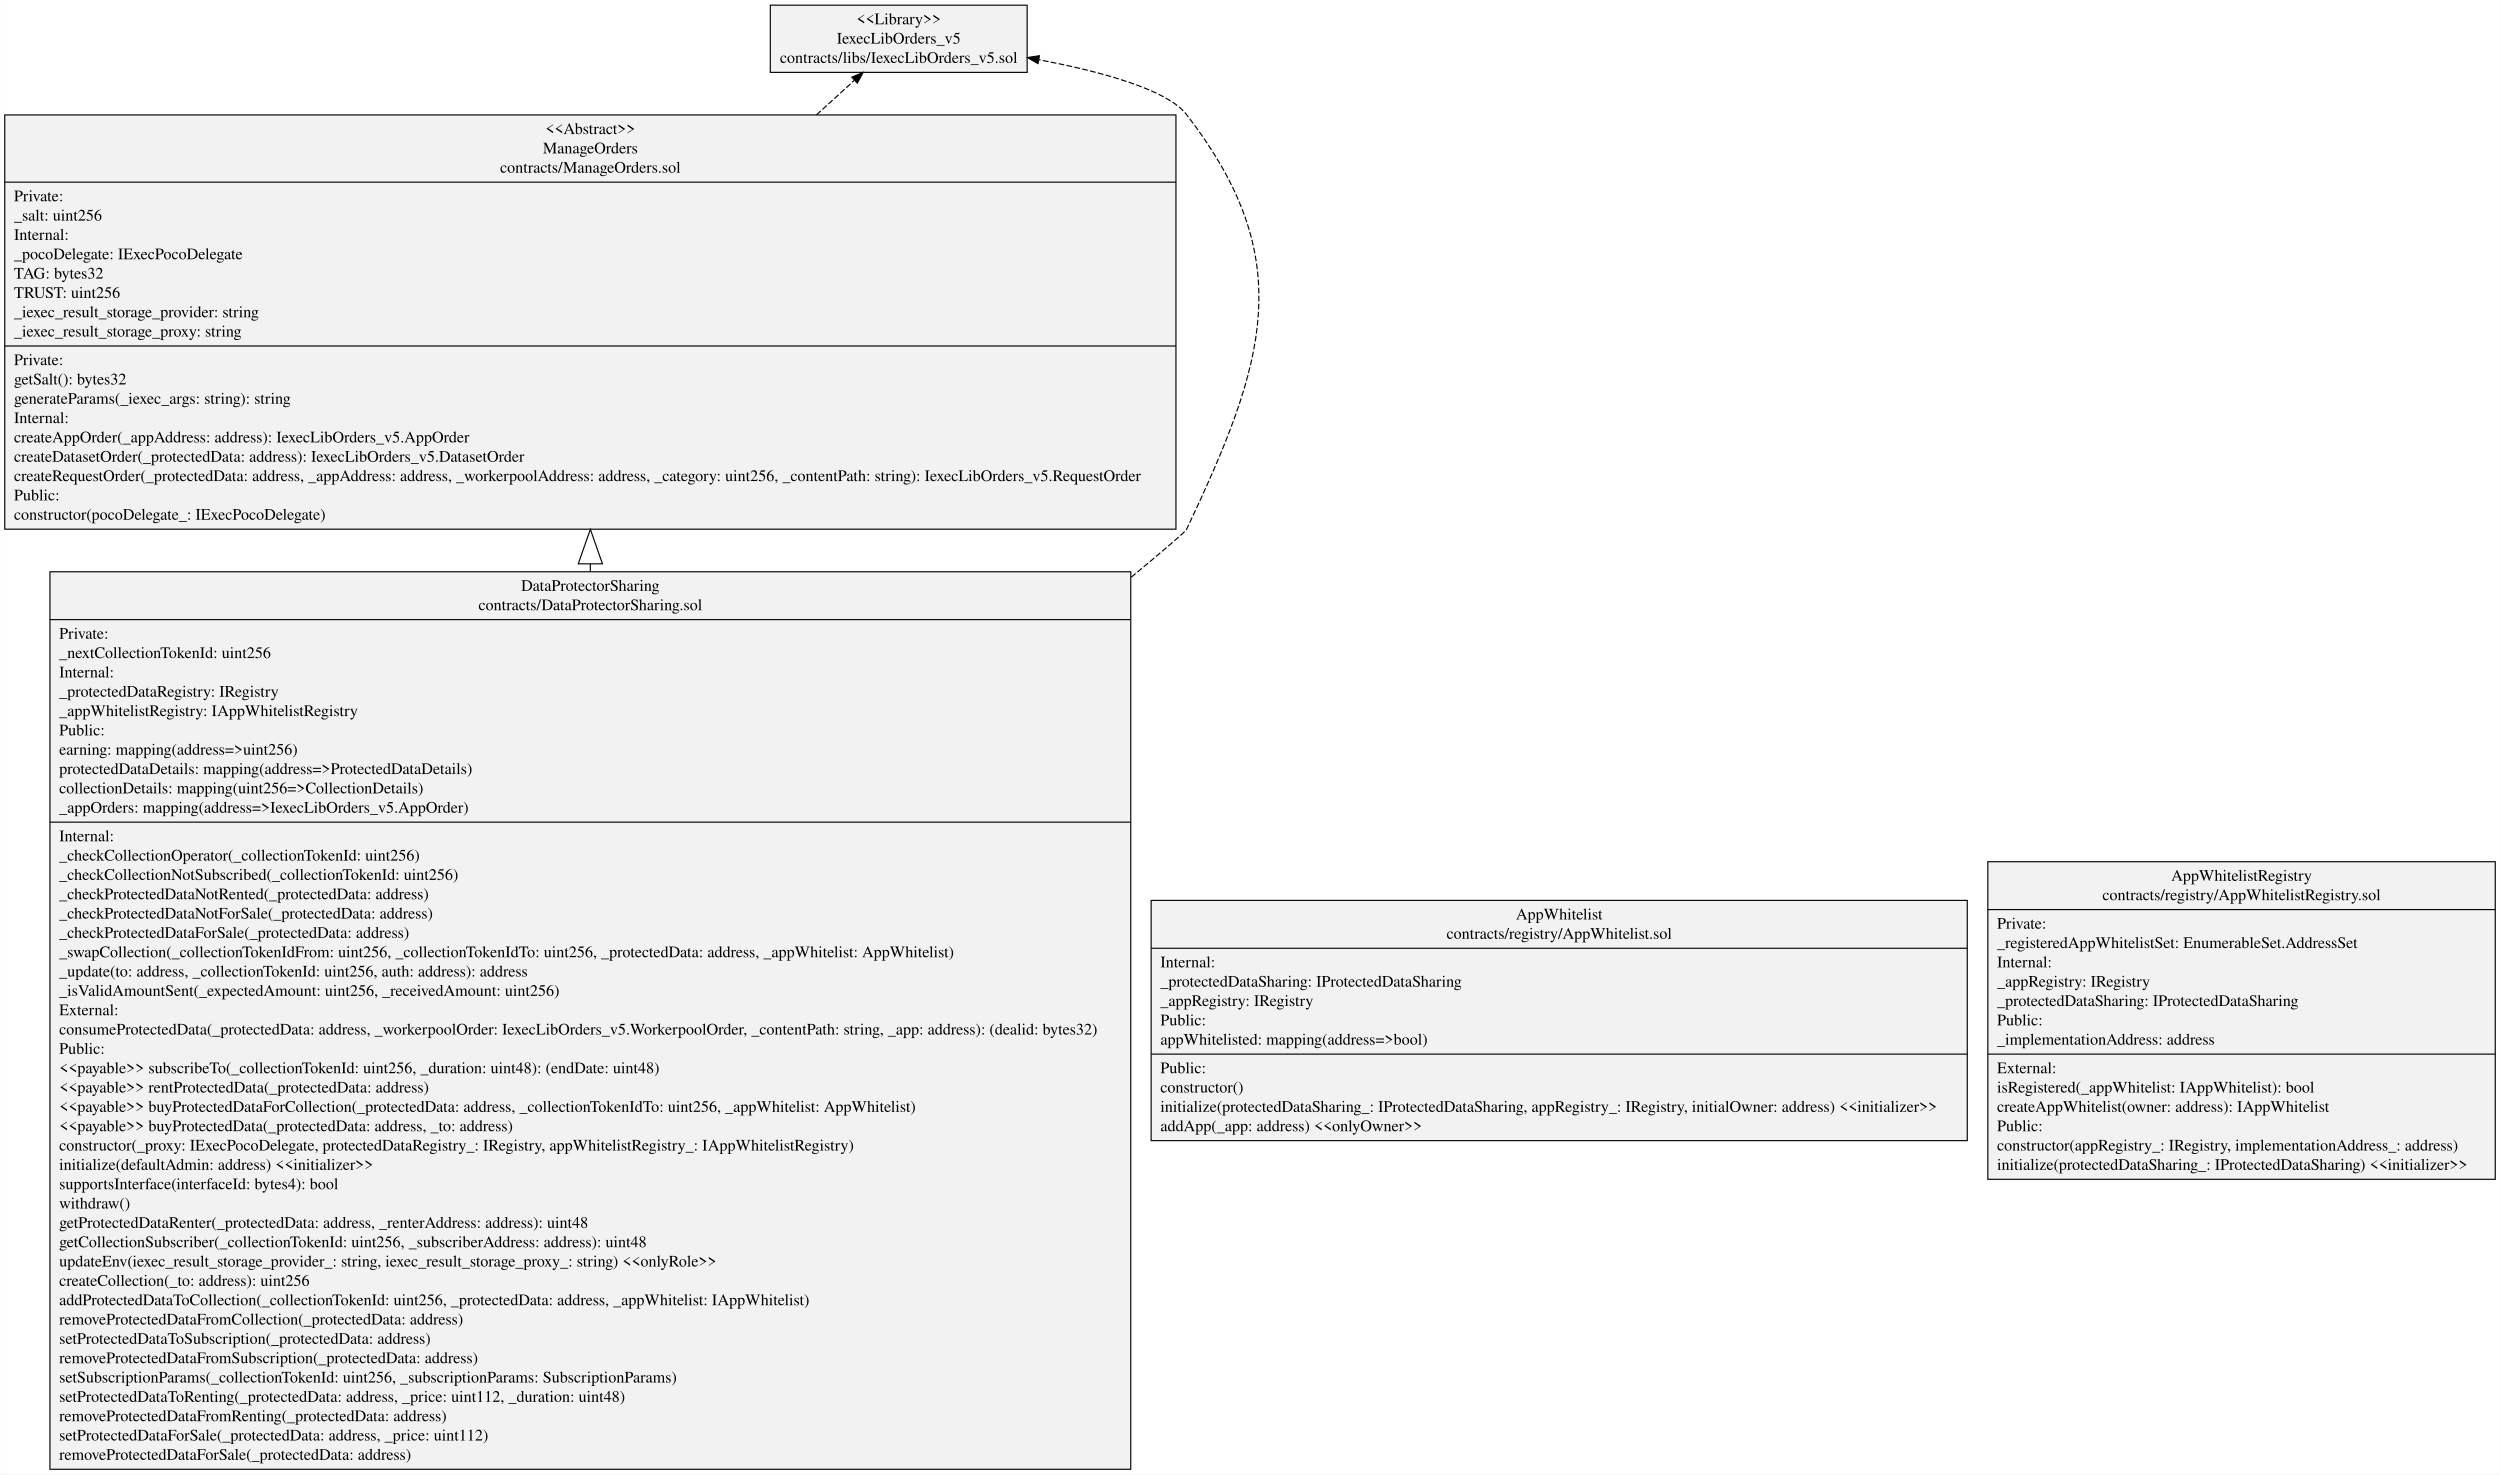
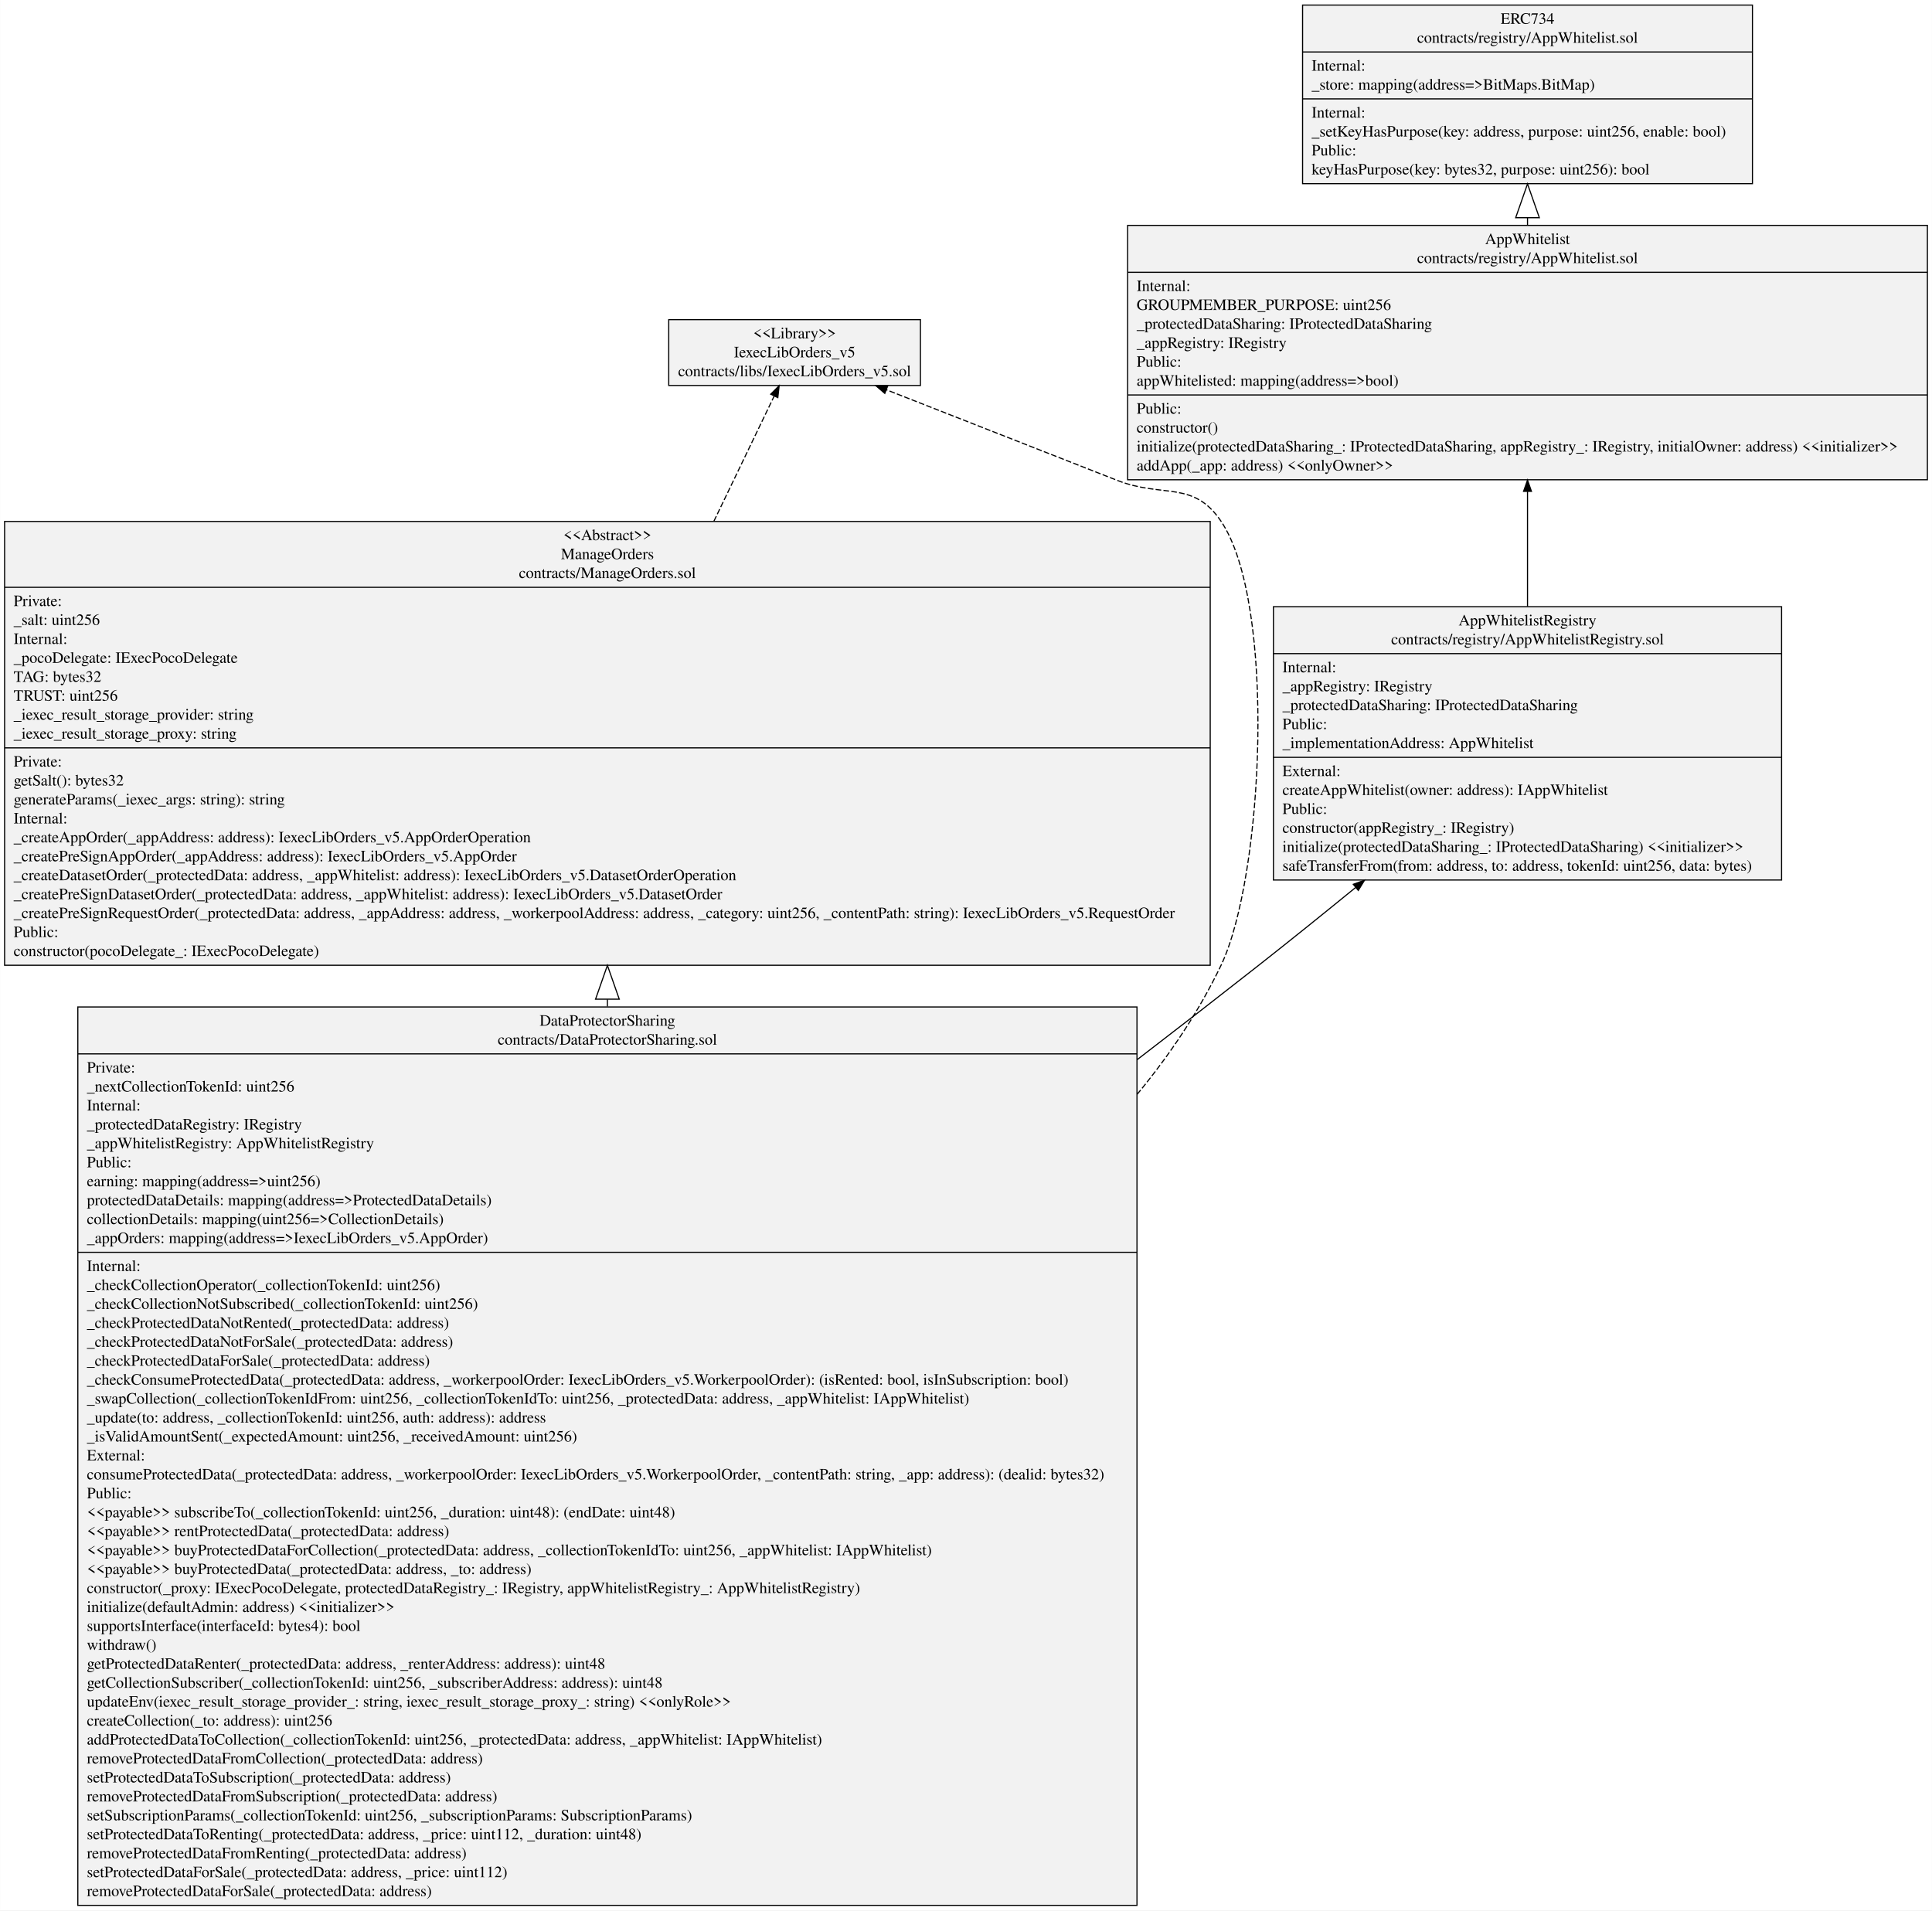
- <svg xmlns="http://www.w3.org/2000/svg" width="2172pt" height="1281pt" viewBox="0.00 0.00 2172.43 1281.40">
-   <g id="graph0" class="graph" transform="scale(1 1) rotate(0) translate(4 1277.4)">
-     <polygon fill="white" stroke="transparent" points="-4,4 -4,-1277.4 2168.43,-1277.4 2168.43,4 -4,4" />
+ <svg xmlns="http://www.w3.org/2000/svg" width="1713pt" height="1694pt" viewBox="0.00 0.00 1713.24 1694.40">
+   <g id="graph0" class="graph" transform="scale(1 1) rotate(0) translate(4 1690.4)">
+     <polygon fill="white" stroke="transparent" points="-4,4 -4,-1690.4 1709.24,-1690.4 1709.24,4 -4,4" />
    <g id="node1" class="node">
-       <polygon fill="#f2f2f2" stroke="black" points="39.28,-0.5 39.28,-780.5 978.59,-780.5 978.59,-0.5 39.28,-0.5" />
-       <text text-anchor="middle" x="508.93" y="-763.9" font-family="Times,serif" font-size="14.00">DataProtectorSharing</text>
-       <text text-anchor="middle" x="508.93" y="-747.1" font-family="Times,serif" font-size="14.00">contracts/DataProtectorSharing.sol</text>
-       <polyline fill="none" stroke="black" points="39.28,-738.9 978.59,-738.9 " />
-       <text text-anchor="start" x="47.28" y="-722.3" font-family="Times,serif" font-size="14.00">Private:</text>
-       <text text-anchor="start" x="47.28" y="-705.5" font-family="Times,serif" font-size="14.00">   _nextCollectionTokenId: uint256</text>
-       <text text-anchor="start" x="47.28" y="-688.7" font-family="Times,serif" font-size="14.00">Internal:</text>
-       <text text-anchor="start" x="47.28" y="-671.9" font-family="Times,serif" font-size="14.00">   _protectedDataRegistry: IRegistry</text>
-       <text text-anchor="start" x="47.28" y="-655.1" font-family="Times,serif" font-size="14.00">   _appWhitelistRegistry: IAppWhitelistRegistry</text>
-       <text text-anchor="start" x="47.28" y="-638.3" font-family="Times,serif" font-size="14.00">Public:</text>
-       <text text-anchor="start" x="47.28" y="-621.5" font-family="Times,serif" font-size="14.00">   earning: mapping(address=&gt;uint256)</text>
-       <text text-anchor="start" x="47.28" y="-604.7" font-family="Times,serif" font-size="14.00">   protectedDataDetails: mapping(address=&gt;ProtectedDataDetails)</text>
-       <text text-anchor="start" x="47.28" y="-587.9" font-family="Times,serif" font-size="14.00">   collectionDetails: mapping(uint256=&gt;CollectionDetails)</text>
-       <text text-anchor="start" x="47.28" y="-571.1" font-family="Times,serif" font-size="14.00">   _appOrders: mapping(address=&gt;IexecLibOrders_v5.AppOrder)</text>
-       <polyline fill="none" stroke="black" points="39.28,-562.9 978.59,-562.9 " />
-       <text text-anchor="start" x="47.28" y="-546.3" font-family="Times,serif" font-size="14.00">Internal:</text>
-       <text text-anchor="start" x="47.28" y="-529.5" font-family="Times,serif" font-size="14.00">    _checkCollectionOperator(_collectionTokenId: uint256)</text>
-       <text text-anchor="start" x="47.28" y="-512.7" font-family="Times,serif" font-size="14.00">    _checkCollectionNotSubscribed(_collectionTokenId: uint256)</text>
-       <text text-anchor="start" x="47.28" y="-495.9" font-family="Times,serif" font-size="14.00">    _checkProtectedDataNotRented(_protectedData: address)</text>
-       <text text-anchor="start" x="47.28" y="-479.1" font-family="Times,serif" font-size="14.00">    _checkProtectedDataNotForSale(_protectedData: address)</text>
-       <text text-anchor="start" x="47.28" y="-462.3" font-family="Times,serif" font-size="14.00">    _checkProtectedDataForSale(_protectedData: address)</text>
-       <text text-anchor="start" x="47.28" y="-445.5" font-family="Times,serif" font-size="14.00">    _swapCollection(_collectionTokenIdFrom: uint256, _collectionTokenIdTo: uint256, _protectedData: address, _appWhitelist: AppWhitelist)</text>
-       <text text-anchor="start" x="47.28" y="-428.7" font-family="Times,serif" font-size="14.00">    _update(to: address, _collectionTokenId: uint256, auth: address): address</text>
-       <text text-anchor="start" x="47.28" y="-411.9" font-family="Times,serif" font-size="14.00">    _isValidAmountSent(_expectedAmount: uint256, _receivedAmount: uint256)</text>
-       <text text-anchor="start" x="47.28" y="-395.1" font-family="Times,serif" font-size="14.00">External:</text>
-       <text text-anchor="start" x="47.28" y="-378.3" font-family="Times,serif" font-size="14.00">    consumeProtectedData(_protectedData: address, _workerpoolOrder: IexecLibOrders_v5.WorkerpoolOrder, _contentPath: string, _app: address): (dealid: bytes32)</text>
-       <text text-anchor="start" x="47.28" y="-361.5" font-family="Times,serif" font-size="14.00">Public:</text>
-       <text text-anchor="start" x="47.28" y="-344.7" font-family="Times,serif" font-size="14.00">    &lt;&lt;payable&gt;&gt; subscribeTo(_collectionTokenId: uint256, _duration: uint48): (endDate: uint48)</text>
-       <text text-anchor="start" x="47.28" y="-327.9" font-family="Times,serif" font-size="14.00">    &lt;&lt;payable&gt;&gt; rentProtectedData(_protectedData: address)</text>
-       <text text-anchor="start" x="47.28" y="-311.1" font-family="Times,serif" font-size="14.00">    &lt;&lt;payable&gt;&gt; buyProtectedDataForCollection(_protectedData: address, _collectionTokenIdTo: uint256, _appWhitelist: AppWhitelist)</text>
-       <text text-anchor="start" x="47.28" y="-294.3" font-family="Times,serif" font-size="14.00">    &lt;&lt;payable&gt;&gt; buyProtectedData(_protectedData: address, _to: address)</text>
-       <text text-anchor="start" x="47.28" y="-277.5" font-family="Times,serif" font-size="14.00">    constructor(_proxy: IExecPocoDelegate, protectedDataRegistry_: IRegistry, appWhitelistRegistry_: IAppWhitelistRegistry)</text>
-       <text text-anchor="start" x="47.28" y="-260.7" font-family="Times,serif" font-size="14.00">    initialize(defaultAdmin: address) &lt;&lt;initializer&gt;&gt;</text>
-       <text text-anchor="start" x="47.28" y="-243.9" font-family="Times,serif" font-size="14.00">    supportsInterface(interfaceId: bytes4): bool</text>
-       <text text-anchor="start" x="47.28" y="-227.1" font-family="Times,serif" font-size="14.00">    withdraw()</text>
-       <text text-anchor="start" x="47.28" y="-210.3" font-family="Times,serif" font-size="14.00">    getProtectedDataRenter(_protectedData: address, _renterAddress: address): uint48</text>
-       <text text-anchor="start" x="47.28" y="-193.5" font-family="Times,serif" font-size="14.00">    getCollectionSubscriber(_collectionTokenId: uint256, _subscriberAddress: address): uint48</text>
-       <text text-anchor="start" x="47.28" y="-176.7" font-family="Times,serif" font-size="14.00">    updateEnv(iexec_result_storage_provider_: string, iexec_result_storage_proxy_: string) &lt;&lt;onlyRole&gt;&gt;</text>
-       <text text-anchor="start" x="47.28" y="-159.9" font-family="Times,serif" font-size="14.00">    createCollection(_to: address): uint256</text>
-       <text text-anchor="start" x="47.28" y="-143.1" font-family="Times,serif" font-size="14.00">    addProtectedDataToCollection(_collectionTokenId: uint256, _protectedData: address, _appWhitelist: IAppWhitelist)</text>
-       <text text-anchor="start" x="47.28" y="-126.3" font-family="Times,serif" font-size="14.00">    removeProtectedDataFromCollection(_protectedData: address)</text>
-       <text text-anchor="start" x="47.28" y="-109.5" font-family="Times,serif" font-size="14.00">    setProtectedDataToSubscription(_protectedData: address)</text>
-       <text text-anchor="start" x="47.28" y="-92.7" font-family="Times,serif" font-size="14.00">    removeProtectedDataFromSubscription(_protectedData: address)</text>
-       <text text-anchor="start" x="47.28" y="-75.9" font-family="Times,serif" font-size="14.00">    setSubscriptionParams(_collectionTokenId: uint256, _subscriptionParams: SubscriptionParams)</text>
-       <text text-anchor="start" x="47.28" y="-59.1" font-family="Times,serif" font-size="14.00">    setProtectedDataToRenting(_protectedData: address, _price: uint112, _duration: uint48)</text>
-       <text text-anchor="start" x="47.28" y="-42.3" font-family="Times,serif" font-size="14.00">    removeProtectedDataFromRenting(_protectedData: address)</text>
-       <text text-anchor="start" x="47.28" y="-25.5" font-family="Times,serif" font-size="14.00">    setProtectedDataForSale(_protectedData: address, _price: uint112)</text>
-       <text text-anchor="start" x="47.28" y="-8.7" font-family="Times,serif" font-size="14.00">    removeProtectedDataForSale(_protectedData: address)</text>
+       <polygon fill="#f2f2f2" stroke="black" points="64.94,-0.5 64.94,-797.3 1004.25,-797.3 1004.25,-0.5 64.94,-0.5" />
+       <text text-anchor="middle" x="534.6" y="-780.7" font-family="Times,serif" font-size="14.00">DataProtectorSharing</text>
+       <text text-anchor="middle" x="534.6" y="-763.9" font-family="Times,serif" font-size="14.00">contracts/DataProtectorSharing.sol</text>
+       <polyline fill="none" stroke="black" points="64.94,-755.7 1004.25,-755.7 " />
+       <text text-anchor="start" x="72.94" y="-739.1" font-family="Times,serif" font-size="14.00">Private:</text>
+       <text text-anchor="start" x="72.94" y="-722.3" font-family="Times,serif" font-size="14.00">   _nextCollectionTokenId: uint256</text>
+       <text text-anchor="start" x="72.94" y="-705.5" font-family="Times,serif" font-size="14.00">Internal:</text>
+       <text text-anchor="start" x="72.94" y="-688.7" font-family="Times,serif" font-size="14.00">   _protectedDataRegistry: IRegistry</text>
+       <text text-anchor="start" x="72.94" y="-671.9" font-family="Times,serif" font-size="14.00">   _appWhitelistRegistry: AppWhitelistRegistry</text>
+       <text text-anchor="start" x="72.94" y="-655.1" font-family="Times,serif" font-size="14.00">Public:</text>
+       <text text-anchor="start" x="72.94" y="-638.3" font-family="Times,serif" font-size="14.00">   earning: mapping(address=&gt;uint256)</text>
+       <text text-anchor="start" x="72.94" y="-621.5" font-family="Times,serif" font-size="14.00">   protectedDataDetails: mapping(address=&gt;ProtectedDataDetails)</text>
+       <text text-anchor="start" x="72.94" y="-604.7" font-family="Times,serif" font-size="14.00">   collectionDetails: mapping(uint256=&gt;CollectionDetails)</text>
+       <text text-anchor="start" x="72.94" y="-587.9" font-family="Times,serif" font-size="14.00">   _appOrders: mapping(address=&gt;IexecLibOrders_v5.AppOrder)</text>
+       <polyline fill="none" stroke="black" points="64.94,-579.7 1004.25,-579.7 " />
+       <text text-anchor="start" x="72.94" y="-563.1" font-family="Times,serif" font-size="14.00">Internal:</text>
+       <text text-anchor="start" x="72.94" y="-546.3" font-family="Times,serif" font-size="14.00">    _checkCollectionOperator(_collectionTokenId: uint256)</text>
+       <text text-anchor="start" x="72.94" y="-529.5" font-family="Times,serif" font-size="14.00">    _checkCollectionNotSubscribed(_collectionTokenId: uint256)</text>
+       <text text-anchor="start" x="72.94" y="-512.7" font-family="Times,serif" font-size="14.00">    _checkProtectedDataNotRented(_protectedData: address)</text>
+       <text text-anchor="start" x="72.94" y="-495.9" font-family="Times,serif" font-size="14.00">    _checkProtectedDataNotForSale(_protectedData: address)</text>
+       <text text-anchor="start" x="72.94" y="-479.1" font-family="Times,serif" font-size="14.00">    _checkProtectedDataForSale(_protectedData: address)</text>
+       <text text-anchor="start" x="72.94" y="-462.3" font-family="Times,serif" font-size="14.00">    _checkConsumeProtectedData(_protectedData: address, _workerpoolOrder: IexecLibOrders_v5.WorkerpoolOrder): (isRented: bool, isInSubscription: bool)</text>
+       <text text-anchor="start" x="72.94" y="-445.5" font-family="Times,serif" font-size="14.00">    _swapCollection(_collectionTokenIdFrom: uint256, _collectionTokenIdTo: uint256, _protectedData: address, _appWhitelist: IAppWhitelist)</text>
+       <text text-anchor="start" x="72.94" y="-428.7" font-family="Times,serif" font-size="14.00">    _update(to: address, _collectionTokenId: uint256, auth: address): address</text>
+       <text text-anchor="start" x="72.94" y="-411.9" font-family="Times,serif" font-size="14.00">    _isValidAmountSent(_expectedAmount: uint256, _receivedAmount: uint256)</text>
+       <text text-anchor="start" x="72.94" y="-395.1" font-family="Times,serif" font-size="14.00">External:</text>
+       <text text-anchor="start" x="72.94" y="-378.3" font-family="Times,serif" font-size="14.00">    consumeProtectedData(_protectedData: address, _workerpoolOrder: IexecLibOrders_v5.WorkerpoolOrder, _contentPath: string, _app: address): (dealid: bytes32)</text>
+       <text text-anchor="start" x="72.94" y="-361.5" font-family="Times,serif" font-size="14.00">Public:</text>
+       <text text-anchor="start" x="72.94" y="-344.7" font-family="Times,serif" font-size="14.00">    &lt;&lt;payable&gt;&gt; subscribeTo(_collectionTokenId: uint256, _duration: uint48): (endDate: uint48)</text>
+       <text text-anchor="start" x="72.94" y="-327.9" font-family="Times,serif" font-size="14.00">    &lt;&lt;payable&gt;&gt; rentProtectedData(_protectedData: address)</text>
+       <text text-anchor="start" x="72.94" y="-311.1" font-family="Times,serif" font-size="14.00">    &lt;&lt;payable&gt;&gt; buyProtectedDataForCollection(_protectedData: address, _collectionTokenIdTo: uint256, _appWhitelist: IAppWhitelist)</text>
+       <text text-anchor="start" x="72.94" y="-294.3" font-family="Times,serif" font-size="14.00">    &lt;&lt;payable&gt;&gt; buyProtectedData(_protectedData: address, _to: address)</text>
+       <text text-anchor="start" x="72.94" y="-277.5" font-family="Times,serif" font-size="14.00">    constructor(_proxy: IExecPocoDelegate, protectedDataRegistry_: IRegistry, appWhitelistRegistry_: AppWhitelistRegistry)</text>
+       <text text-anchor="start" x="72.94" y="-260.7" font-family="Times,serif" font-size="14.00">    initialize(defaultAdmin: address) &lt;&lt;initializer&gt;&gt;</text>
+       <text text-anchor="start" x="72.94" y="-243.9" font-family="Times,serif" font-size="14.00">    supportsInterface(interfaceId: bytes4): bool</text>
+       <text text-anchor="start" x="72.94" y="-227.1" font-family="Times,serif" font-size="14.00">    withdraw()</text>
+       <text text-anchor="start" x="72.94" y="-210.3" font-family="Times,serif" font-size="14.00">    getProtectedDataRenter(_protectedData: address, _renterAddress: address): uint48</text>
+       <text text-anchor="start" x="72.94" y="-193.5" font-family="Times,serif" font-size="14.00">    getCollectionSubscriber(_collectionTokenId: uint256, _subscriberAddress: address): uint48</text>
+       <text text-anchor="start" x="72.94" y="-176.7" font-family="Times,serif" font-size="14.00">    updateEnv(iexec_result_storage_provider_: string, iexec_result_storage_proxy_: string) &lt;&lt;onlyRole&gt;&gt;</text>
+       <text text-anchor="start" x="72.94" y="-159.9" font-family="Times,serif" font-size="14.00">    createCollection(_to: address): uint256</text>
+       <text text-anchor="start" x="72.94" y="-143.1" font-family="Times,serif" font-size="14.00">    addProtectedDataToCollection(_collectionTokenId: uint256, _protectedData: address, _appWhitelist: IAppWhitelist)</text>
+       <text text-anchor="start" x="72.94" y="-126.3" font-family="Times,serif" font-size="14.00">    removeProtectedDataFromCollection(_protectedData: address)</text>
+       <text text-anchor="start" x="72.94" y="-109.5" font-family="Times,serif" font-size="14.00">    setProtectedDataToSubscription(_protectedData: address)</text>
+       <text text-anchor="start" x="72.94" y="-92.7" font-family="Times,serif" font-size="14.00">    removeProtectedDataFromSubscription(_protectedData: address)</text>
+       <text text-anchor="start" x="72.94" y="-75.9" font-family="Times,serif" font-size="14.00">    setSubscriptionParams(_collectionTokenId: uint256, _subscriptionParams: SubscriptionParams)</text>
+       <text text-anchor="start" x="72.94" y="-59.1" font-family="Times,serif" font-size="14.00">    setProtectedDataToRenting(_protectedData: address, _price: uint112, _duration: uint48)</text>
+       <text text-anchor="start" x="72.94" y="-42.3" font-family="Times,serif" font-size="14.00">    removeProtectedDataFromRenting(_protectedData: address)</text>
+       <text text-anchor="start" x="72.94" y="-25.5" font-family="Times,serif" font-size="14.00">    setProtectedDataForSale(_protectedData: address, _price: uint112)</text>
+       <text text-anchor="start" x="72.94" y="-8.7" font-family="Times,serif" font-size="14.00">    removeProtectedDataForSale(_protectedData: address)</text>
    </g>
    <g id="node2" class="node">
-       <polygon fill="#f2f2f2" stroke="black" points="0,-817.5 0,-1177.5 1017.86,-1177.5 1017.86,-817.5 0,-817.5" />
-       <text text-anchor="middle" x="508.93" y="-1160.9" font-family="Times,serif" font-size="14.00">&lt;&lt;Abstract&gt;&gt;</text>
-       <text text-anchor="middle" x="508.93" y="-1144.1" font-family="Times,serif" font-size="14.00">ManageOrders</text>
-       <text text-anchor="middle" x="508.93" y="-1127.3" font-family="Times,serif" font-size="14.00">contracts/ManageOrders.sol</text>
-       <polyline fill="none" stroke="black" points="0,-1119.1 1017.86,-1119.1 " />
-       <text text-anchor="start" x="8" y="-1102.5" font-family="Times,serif" font-size="14.00">Private:</text>
-       <text text-anchor="start" x="8" y="-1085.7" font-family="Times,serif" font-size="14.00">   _salt: uint256</text>
-       <text text-anchor="start" x="8" y="-1068.9" font-family="Times,serif" font-size="14.00">Internal:</text>
-       <text text-anchor="start" x="8" y="-1052.1" font-family="Times,serif" font-size="14.00">   _pocoDelegate: IExecPocoDelegate</text>
-       <text text-anchor="start" x="8" y="-1035.3" font-family="Times,serif" font-size="14.00">   TAG: bytes32</text>
-       <text text-anchor="start" x="8" y="-1018.5" font-family="Times,serif" font-size="14.00">   TRUST: uint256</text>
-       <text text-anchor="start" x="8" y="-1001.7" font-family="Times,serif" font-size="14.00">   _iexec_result_storage_provider: string</text>
-       <text text-anchor="start" x="8" y="-984.9" font-family="Times,serif" font-size="14.00">   _iexec_result_storage_proxy: string</text>
-       <polyline fill="none" stroke="black" points="0,-976.7 1017.86,-976.7 " />
-       <text text-anchor="start" x="8" y="-960.1" font-family="Times,serif" font-size="14.00">Private:</text>
-       <text text-anchor="start" x="8" y="-943.3" font-family="Times,serif" font-size="14.00">    getSalt(): bytes32</text>
-       <text text-anchor="start" x="8" y="-926.5" font-family="Times,serif" font-size="14.00">    generateParams(_iexec_args: string): string</text>
-       <text text-anchor="start" x="8" y="-909.7" font-family="Times,serif" font-size="14.00">Internal:</text>
-       <text text-anchor="start" x="8" y="-892.9" font-family="Times,serif" font-size="14.00">    createAppOrder(_appAddress: address): IexecLibOrders_v5.AppOrder</text>
-       <text text-anchor="start" x="8" y="-876.1" font-family="Times,serif" font-size="14.00">    createDatasetOrder(_protectedData: address): IexecLibOrders_v5.DatasetOrder</text>
-       <text text-anchor="start" x="8" y="-859.3" font-family="Times,serif" font-size="14.00">    createRequestOrder(_protectedData: address, _appAddress: address, _workerpoolAddress: address, _category: uint256, _contentPath: string): IexecLibOrders_v5.RequestOrder</text>
-       <text text-anchor="start" x="8" y="-842.5" font-family="Times,serif" font-size="14.00">Public:</text>
-       <text text-anchor="start" x="8" y="-825.7" font-family="Times,serif" font-size="14.00">    constructor(pocoDelegate_: IExecPocoDelegate)</text>
+       <polygon fill="#f2f2f2" stroke="black" points="0,-834.3 0,-1227.9 1069.2,-1227.9 1069.2,-834.3 0,-834.3" />
+       <text text-anchor="middle" x="534.6" y="-1211.3" font-family="Times,serif" font-size="14.00">&lt;&lt;Abstract&gt;&gt;</text>
+       <text text-anchor="middle" x="534.6" y="-1194.5" font-family="Times,serif" font-size="14.00">ManageOrders</text>
+       <text text-anchor="middle" x="534.6" y="-1177.7" font-family="Times,serif" font-size="14.00">contracts/ManageOrders.sol</text>
+       <polyline fill="none" stroke="black" points="0,-1169.5 1069.2,-1169.5 " />
+       <text text-anchor="start" x="8" y="-1152.9" font-family="Times,serif" font-size="14.00">Private:</text>
+       <text text-anchor="start" x="8" y="-1136.1" font-family="Times,serif" font-size="14.00">   _salt: uint256</text>
+       <text text-anchor="start" x="8" y="-1119.3" font-family="Times,serif" font-size="14.00">Internal:</text>
+       <text text-anchor="start" x="8" y="-1102.5" font-family="Times,serif" font-size="14.00">   _pocoDelegate: IExecPocoDelegate</text>
+       <text text-anchor="start" x="8" y="-1085.7" font-family="Times,serif" font-size="14.00">   TAG: bytes32</text>
+       <text text-anchor="start" x="8" y="-1068.9" font-family="Times,serif" font-size="14.00">   TRUST: uint256</text>
+       <text text-anchor="start" x="8" y="-1052.1" font-family="Times,serif" font-size="14.00">   _iexec_result_storage_provider: string</text>
+       <text text-anchor="start" x="8" y="-1035.3" font-family="Times,serif" font-size="14.00">   _iexec_result_storage_proxy: string</text>
+       <polyline fill="none" stroke="black" points="0,-1027.1 1069.2,-1027.1 " />
+       <text text-anchor="start" x="8" y="-1010.5" font-family="Times,serif" font-size="14.00">Private:</text>
+       <text text-anchor="start" x="8" y="-993.7" font-family="Times,serif" font-size="14.00">    getSalt(): bytes32</text>
+       <text text-anchor="start" x="8" y="-976.9" font-family="Times,serif" font-size="14.00">    generateParams(_iexec_args: string): string</text>
+       <text text-anchor="start" x="8" y="-960.1" font-family="Times,serif" font-size="14.00">Internal:</text>
+       <text text-anchor="start" x="8" y="-943.3" font-family="Times,serif" font-size="14.00">    _createAppOrder(_appAddress: address): IexecLibOrders_v5.AppOrderOperation</text>
+       <text text-anchor="start" x="8" y="-926.5" font-family="Times,serif" font-size="14.00">    _createPreSignAppOrder(_appAddress: address): IexecLibOrders_v5.AppOrder</text>
+       <text text-anchor="start" x="8" y="-909.7" font-family="Times,serif" font-size="14.00">    _createDatasetOrder(_protectedData: address, _appWhitelist: address): IexecLibOrders_v5.DatasetOrderOperation</text>
+       <text text-anchor="start" x="8" y="-892.9" font-family="Times,serif" font-size="14.00">    _createPreSignDatasetOrder(_protectedData: address, _appWhitelist: address): IexecLibOrders_v5.DatasetOrder</text>
+       <text text-anchor="start" x="8" y="-876.1" font-family="Times,serif" font-size="14.00">    _createPreSignRequestOrder(_protectedData: address, _appAddress: address, _workerpoolAddress: address, _category: uint256, _contentPath: string): IexecLibOrders_v5.RequestOrder</text>
+       <text text-anchor="start" x="8" y="-859.3" font-family="Times,serif" font-size="14.00">Public:</text>
+       <text text-anchor="start" x="8" y="-842.5" font-family="Times,serif" font-size="14.00">    constructor(pocoDelegate_: IExecPocoDelegate)</text>
    </g>
    <g id="edge1" class="edge">
-       <path fill="none" stroke="black" d="M508.93,-780.64C508.93,-782.89 508.93,-785.13 508.93,-787.36" />
-       <polygon fill="none" stroke="black" points="498.43,-787.4 508.93,-817.4 519.43,-787.4 498.43,-787.4" />
+       <path fill="none" stroke="black" d="M534.6,-797.67C534.6,-799.8 534.6,-801.93 534.6,-804.05" />
+       <polygon fill="none" stroke="black" points="524.1,-804.22 534.6,-834.22 545.1,-804.22 524.1,-804.22" />
    </g>
    <g id="node3" class="node">
-       <polygon fill="#f2f2f2" stroke="black" points="665.32,-1214.5 665.32,-1272.9 888.54,-1272.9 888.54,-1214.5 665.32,-1214.5" />
-       <text text-anchor="middle" x="776.93" y="-1256.3" font-family="Times,serif" font-size="14.00">&lt;&lt;Library&gt;&gt;</text>
-       <text text-anchor="middle" x="776.93" y="-1239.5" font-family="Times,serif" font-size="14.00">IexecLibOrders_v5</text>
-       <text text-anchor="middle" x="776.93" y="-1222.7" font-family="Times,serif" font-size="14.00">contracts/libs/IexecLibOrders_v5.sol</text>
+       <polygon fill="#f2f2f2" stroke="black" points="588.99,-1348.5 588.99,-1406.9 812.21,-1406.9 812.21,-1348.5 588.99,-1348.5" />
+       <text text-anchor="middle" x="700.6" y="-1390.3" font-family="Times,serif" font-size="14.00">&lt;&lt;Library&gt;&gt;</text>
+       <text text-anchor="middle" x="700.6" y="-1373.5" font-family="Times,serif" font-size="14.00">IexecLibOrders_v5</text>
+       <text text-anchor="middle" x="700.6" y="-1356.7" font-family="Times,serif" font-size="14.00">contracts/libs/IexecLibOrders_v5.sol</text>
+     </g>
+     <g id="edge3" class="edge">
+       <path fill="none" stroke="black" stroke-dasharray="5,2" d="M1004.34,-719.75C1033.55,-755.07 1059.01,-793.12 1078.6,-833.8 1116.64,-912.81 1128.03,-1155.97 1078.6,-1228.4 1053.85,-1264.67 1027.48,-1248.38 986.6,-1264.4 917.56,-1291.46 839.17,-1322.25 781.94,-1344.73" />
+       <polygon fill="black" stroke="black" points="780.61,-1341.49 772.58,-1348.41 783.17,-1348.01 780.61,-1341.49" />
+     </g>
+     <g id="node6" class="node">
+       <polygon fill="#f2f2f2" stroke="black" points="1125.27,-909.9 1125.27,-1152.3 1575.93,-1152.3 1575.93,-909.9 1125.27,-909.9" />
+       <text text-anchor="middle" x="1350.6" y="-1135.7" font-family="Times,serif" font-size="14.00">AppWhitelistRegistry</text>
+       <text text-anchor="middle" x="1350.6" y="-1118.9" font-family="Times,serif" font-size="14.00">contracts/registry/AppWhitelistRegistry.sol</text>
+       <polyline fill="none" stroke="black" points="1125.27,-1110.7 1575.93,-1110.7 " />
+       <text text-anchor="start" x="1133.27" y="-1094.1" font-family="Times,serif" font-size="14.00">Internal:</text>
+       <text text-anchor="start" x="1133.27" y="-1077.3" font-family="Times,serif" font-size="14.00">   _appRegistry: IRegistry</text>
+       <text text-anchor="start" x="1133.27" y="-1060.5" font-family="Times,serif" font-size="14.00">   _protectedDataSharing: IProtectedDataSharing</text>
+       <text text-anchor="start" x="1133.27" y="-1043.7" font-family="Times,serif" font-size="14.00">Public:</text>
+       <text text-anchor="start" x="1133.27" y="-1026.9" font-family="Times,serif" font-size="14.00">   _implementationAddress: AppWhitelist</text>
+       <polyline fill="none" stroke="black" points="1125.27,-1018.7 1575.93,-1018.7 " />
+       <text text-anchor="start" x="1133.27" y="-1002.1" font-family="Times,serif" font-size="14.00">External:</text>
+       <text text-anchor="start" x="1133.27" y="-985.3" font-family="Times,serif" font-size="14.00">    createAppWhitelist(owner: address): IAppWhitelist</text>
+       <text text-anchor="start" x="1133.27" y="-968.5" font-family="Times,serif" font-size="14.00">Public:</text>
+       <text text-anchor="start" x="1133.27" y="-951.7" font-family="Times,serif" font-size="14.00">    constructor(appRegistry_: IRegistry)</text>
+       <text text-anchor="start" x="1133.27" y="-934.9" font-family="Times,serif" font-size="14.00">    initialize(protectedDataSharing_: IProtectedDataSharing) &lt;&lt;initializer&gt;&gt;</text>
+       <text text-anchor="start" x="1133.27" y="-918.1" font-family="Times,serif" font-size="14.00">    safeTransferFrom(from: address, to: address, tokenId: uint256, data: bytes)</text>
    </g>
    <g id="edge2" class="edge">
-       <path fill="none" stroke="black" stroke-dasharray="5,2" d="M979.04,-775.77C1008.09,-799.97 1026.2,-815.45 1026.93,-817 1095.5,-962.06 1125.15,-1051.13 1026.93,-1178 1010.36,-1199.4 953.8,-1215.01 898.66,-1225.53" />
-       <polygon fill="black" stroke="black" points="897.95,-1222.1 888.76,-1227.37 899.23,-1228.98 897.95,-1222.1" />
+       <path fill="none" stroke="black" d="M1004.31,-750.48C1040.76,-778.48 1076.87,-806.5 1111.6,-833.8 1139.77,-855.94 1169.49,-879.88 1198.04,-903.17" />
+       <polygon fill="black" stroke="black" points="1196.1,-906.1 1206.06,-909.72 1200.53,-900.68 1196.1,-906.1" />
    </g>
-     <g id="edge3" class="edge">
-       <path fill="none" stroke="black" stroke-dasharray="5,2" d="M705.46,-1177.58C717.5,-1188.55 728.68,-1198.73 738.44,-1207.63" />
-       <polygon fill="black" stroke="black" points="736.21,-1210.33 745.96,-1214.48 740.92,-1205.16 736.21,-1210.33" />
+     <g id="edge4" class="edge">
+       <path fill="none" stroke="black" stroke-dasharray="5,2" d="M629,-1228.06C649.43,-1270.48 668.93,-1310.96 682.41,-1338.93" />
+       <polygon fill="black" stroke="black" points="679.42,-1340.8 686.91,-1348.29 685.73,-1337.76 679.42,-1340.8" />
    </g>
    <g id="node4" class="node">
-       <polygon fill="#f2f2f2" stroke="black" points="996.29,-286.1 996.29,-494.9 1705.57,-494.9 1705.57,-286.1 996.29,-286.1" />
-       <text text-anchor="middle" x="1350.93" y="-478.3" font-family="Times,serif" font-size="14.00">AppWhitelist</text>
-       <text text-anchor="middle" x="1350.93" y="-461.5" font-family="Times,serif" font-size="14.00">contracts/registry/AppWhitelist.sol</text>
-       <polyline fill="none" stroke="black" points="996.29,-453.3 1705.57,-453.3 " />
-       <text text-anchor="start" x="1004.29" y="-436.7" font-family="Times,serif" font-size="14.00">Internal:</text>
-       <text text-anchor="start" x="1004.29" y="-419.9" font-family="Times,serif" font-size="14.00">   _protectedDataSharing: IProtectedDataSharing</text>
-       <text text-anchor="start" x="1004.29" y="-403.1" font-family="Times,serif" font-size="14.00">   _appRegistry: IRegistry</text>
-       <text text-anchor="start" x="1004.29" y="-386.3" font-family="Times,serif" font-size="14.00">Public:</text>
-       <text text-anchor="start" x="1004.29" y="-369.5" font-family="Times,serif" font-size="14.00">   appWhitelisted: mapping(address=&gt;bool)</text>
-       <polyline fill="none" stroke="black" points="996.29,-361.3 1705.57,-361.3 " />
-       <text text-anchor="start" x="1004.29" y="-344.7" font-family="Times,serif" font-size="14.00">Public:</text>
-       <text text-anchor="start" x="1004.29" y="-327.9" font-family="Times,serif" font-size="14.00">    constructor()</text>
-       <text text-anchor="start" x="1004.29" y="-311.1" font-family="Times,serif" font-size="14.00">    initialize(protectedDataSharing_: IProtectedDataSharing, appRegistry_: IRegistry, initialOwner: address) &lt;&lt;initializer&gt;&gt;</text>
-       <text text-anchor="start" x="1004.29" y="-294.3" font-family="Times,serif" font-size="14.00">    addApp(_app: address) &lt;&lt;onlyOwner&gt;&gt;</text>
+       <polygon fill="#f2f2f2" stroke="black" points="1151.11,-1527.5 1151.11,-1685.9 1550.09,-1685.9 1550.09,-1527.5 1151.11,-1527.5" />
+       <text text-anchor="middle" x="1350.6" y="-1669.3" font-family="Times,serif" font-size="14.00">ERC734</text>
+       <text text-anchor="middle" x="1350.6" y="-1652.5" font-family="Times,serif" font-size="14.00">contracts/registry/AppWhitelist.sol</text>
+       <polyline fill="none" stroke="black" points="1151.11,-1644.3 1550.09,-1644.3 " />
+       <text text-anchor="start" x="1159.11" y="-1627.7" font-family="Times,serif" font-size="14.00">Internal:</text>
+       <text text-anchor="start" x="1159.11" y="-1610.9" font-family="Times,serif" font-size="14.00">   _store: mapping(address=&gt;BitMaps.BitMap)</text>
+       <polyline fill="none" stroke="black" points="1151.11,-1602.7 1550.09,-1602.7 " />
+       <text text-anchor="start" x="1159.11" y="-1586.1" font-family="Times,serif" font-size="14.00">Internal:</text>
+       <text text-anchor="start" x="1159.11" y="-1569.3" font-family="Times,serif" font-size="14.00">    _setKeyHasPurpose(key: address, purpose: uint256, enable: bool)</text>
+       <text text-anchor="start" x="1159.11" y="-1552.5" font-family="Times,serif" font-size="14.00">Public:</text>
+       <text text-anchor="start" x="1159.11" y="-1535.7" font-family="Times,serif" font-size="14.00">    keyHasPurpose(key: bytes32, purpose: uint256): bool</text>
    </g>
    <g id="node5" class="node">
-       <polygon fill="#f2f2f2" stroke="black" points="1723.44,-252.5 1723.44,-528.5 2164.43,-528.5 2164.43,-252.5 1723.44,-252.5" />
-       <text text-anchor="middle" x="1943.93" y="-511.9" font-family="Times,serif" font-size="14.00">AppWhitelistRegistry</text>
-       <text text-anchor="middle" x="1943.93" y="-495.1" font-family="Times,serif" font-size="14.00">contracts/registry/AppWhitelistRegistry.sol</text>
-       <polyline fill="none" stroke="black" points="1723.44,-486.9 2164.43,-486.9 " />
-       <text text-anchor="start" x="1731.44" y="-470.3" font-family="Times,serif" font-size="14.00">Private:</text>
-       <text text-anchor="start" x="1731.44" y="-453.5" font-family="Times,serif" font-size="14.00">   _registeredAppWhitelistSet: EnumerableSet.AddressSet</text>
-       <text text-anchor="start" x="1731.44" y="-436.7" font-family="Times,serif" font-size="14.00">Internal:</text>
-       <text text-anchor="start" x="1731.44" y="-419.9" font-family="Times,serif" font-size="14.00">   _appRegistry: IRegistry</text>
-       <text text-anchor="start" x="1731.44" y="-403.1" font-family="Times,serif" font-size="14.00">   _protectedDataSharing: IProtectedDataSharing</text>
-       <text text-anchor="start" x="1731.44" y="-386.3" font-family="Times,serif" font-size="14.00">Public:</text>
-       <text text-anchor="start" x="1731.44" y="-369.5" font-family="Times,serif" font-size="14.00">   _implementationAddress: address</text>
-       <polyline fill="none" stroke="black" points="1723.44,-361.3 2164.43,-361.3 " />
-       <text text-anchor="start" x="1731.44" y="-344.7" font-family="Times,serif" font-size="14.00">External:</text>
-       <text text-anchor="start" x="1731.44" y="-327.9" font-family="Times,serif" font-size="14.00">    isRegistered(_appWhitelist: IAppWhitelist): bool</text>
-       <text text-anchor="start" x="1731.44" y="-311.1" font-family="Times,serif" font-size="14.00">    createAppWhitelist(owner: address): IAppWhitelist</text>
-       <text text-anchor="start" x="1731.44" y="-294.3" font-family="Times,serif" font-size="14.00">Public:</text>
-       <text text-anchor="start" x="1731.44" y="-277.5" font-family="Times,serif" font-size="14.00">    constructor(appRegistry_: IRegistry, implementationAddress_: address)</text>
-       <text text-anchor="start" x="1731.44" y="-260.7" font-family="Times,serif" font-size="14.00">    initialize(protectedDataSharing_: IProtectedDataSharing) &lt;&lt;initializer&gt;&gt;</text>
+       <polygon fill="#f2f2f2" stroke="black" points="995.96,-1264.9 995.96,-1490.5 1705.24,-1490.5 1705.24,-1264.9 995.96,-1264.9" />
+       <text text-anchor="middle" x="1350.6" y="-1473.9" font-family="Times,serif" font-size="14.00">AppWhitelist</text>
+       <text text-anchor="middle" x="1350.6" y="-1457.1" font-family="Times,serif" font-size="14.00">contracts/registry/AppWhitelist.sol</text>
+       <polyline fill="none" stroke="black" points="995.96,-1448.9 1705.24,-1448.9 " />
+       <text text-anchor="start" x="1003.96" y="-1432.3" font-family="Times,serif" font-size="14.00">Internal:</text>
+       <text text-anchor="start" x="1003.96" y="-1415.5" font-family="Times,serif" font-size="14.00">   GROUPMEMBER_PURPOSE: uint256</text>
+       <text text-anchor="start" x="1003.96" y="-1398.7" font-family="Times,serif" font-size="14.00">   _protectedDataSharing: IProtectedDataSharing</text>
+       <text text-anchor="start" x="1003.96" y="-1381.9" font-family="Times,serif" font-size="14.00">   _appRegistry: IRegistry</text>
+       <text text-anchor="start" x="1003.96" y="-1365.1" font-family="Times,serif" font-size="14.00">Public:</text>
+       <text text-anchor="start" x="1003.96" y="-1348.3" font-family="Times,serif" font-size="14.00">   appWhitelisted: mapping(address=&gt;bool)</text>
+       <polyline fill="none" stroke="black" points="995.96,-1340.1 1705.24,-1340.1 " />
+       <text text-anchor="start" x="1003.96" y="-1323.5" font-family="Times,serif" font-size="14.00">Public:</text>
+       <text text-anchor="start" x="1003.96" y="-1306.7" font-family="Times,serif" font-size="14.00">    constructor()</text>
+       <text text-anchor="start" x="1003.96" y="-1289.9" font-family="Times,serif" font-size="14.00">    initialize(protectedDataSharing_: IProtectedDataSharing, appRegistry_: IRegistry, initialOwner: address) &lt;&lt;initializer&gt;&gt;</text>
+       <text text-anchor="start" x="1003.96" y="-1273.1" font-family="Times,serif" font-size="14.00">    addApp(_app: address) &lt;&lt;onlyOwner&gt;&gt;</text>
+     </g>
+     <g id="edge5" class="edge">
+       <path fill="none" stroke="black" d="M1350.6,-1490.54C1350.6,-1492.77 1350.6,-1495 1350.6,-1497.23" />
+       <polygon fill="none" stroke="black" points="1340.1,-1497.29 1350.6,-1527.29 1361.1,-1497.29 1340.1,-1497.29" />
+     </g>
+     <g id="edge6" class="edge">
+       <path fill="none" stroke="black" d="M1350.6,-1152.62C1350.6,-1185.6 1350.6,-1221.37 1350.6,-1254.45" />
+       <polygon fill="black" stroke="black" points="1347.1,-1254.62 1350.6,-1264.62 1354.1,-1254.62 1347.1,-1254.62" />
    </g>
  </g>
</svg>
